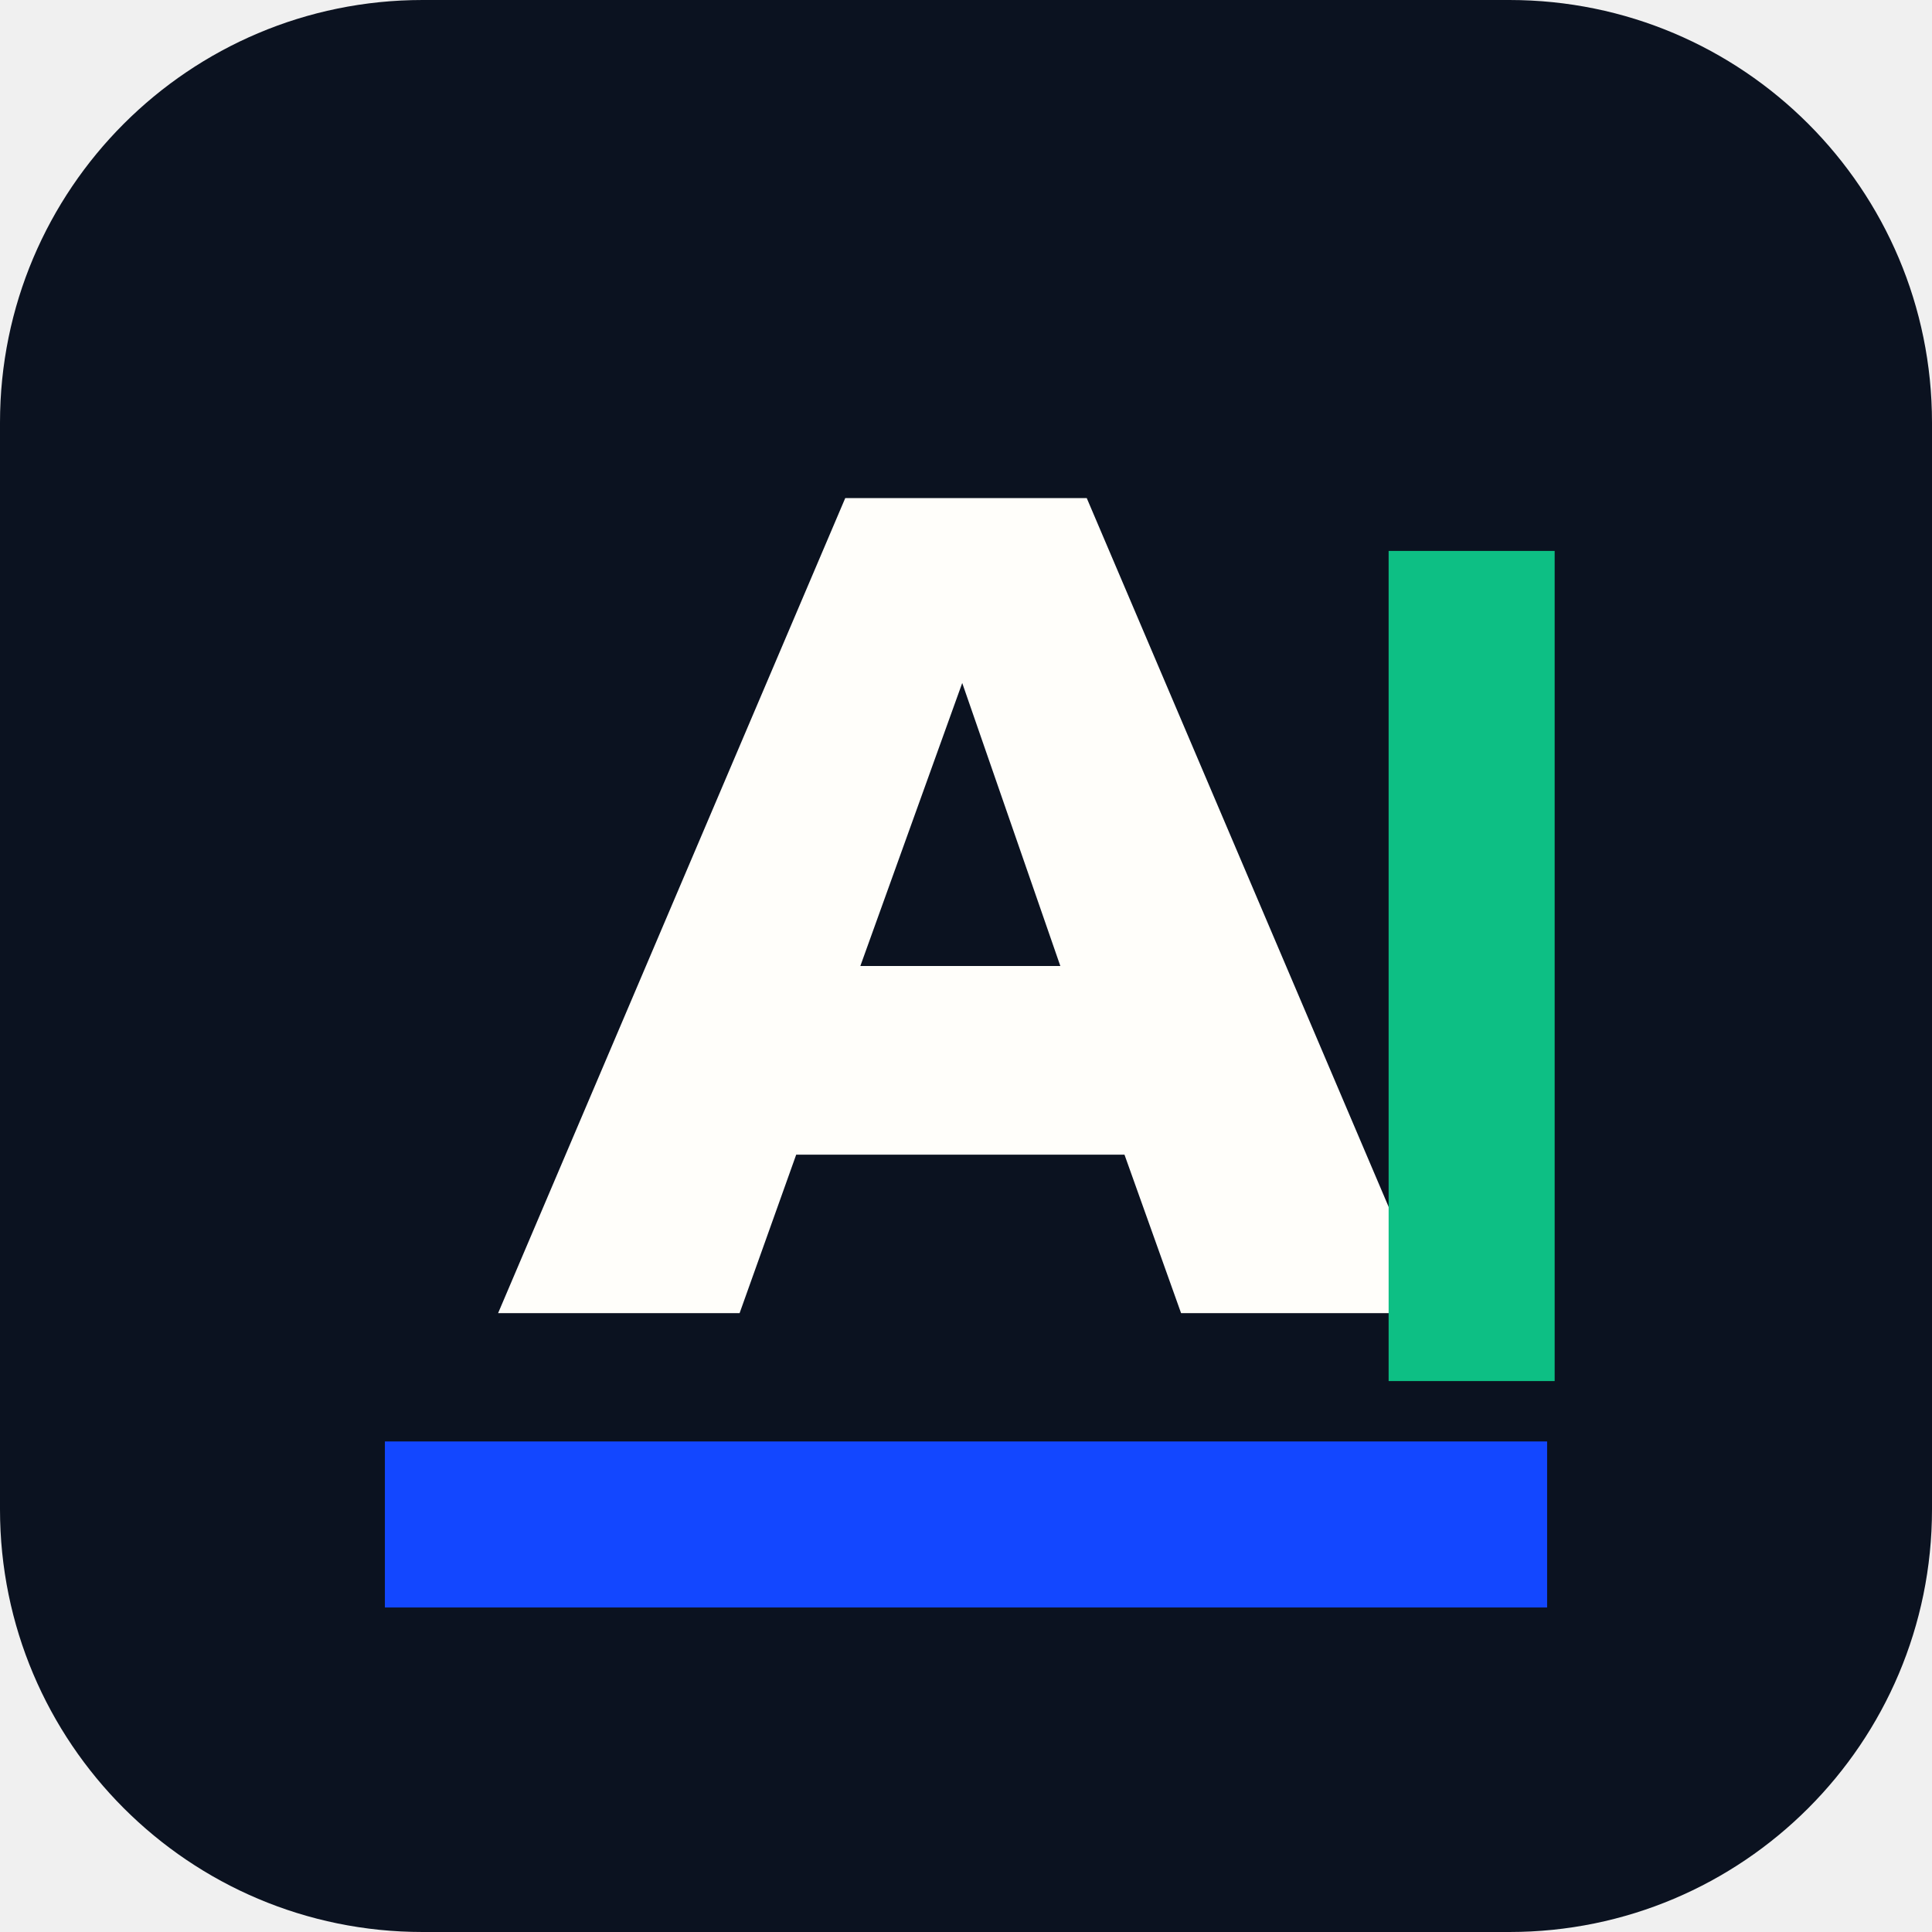
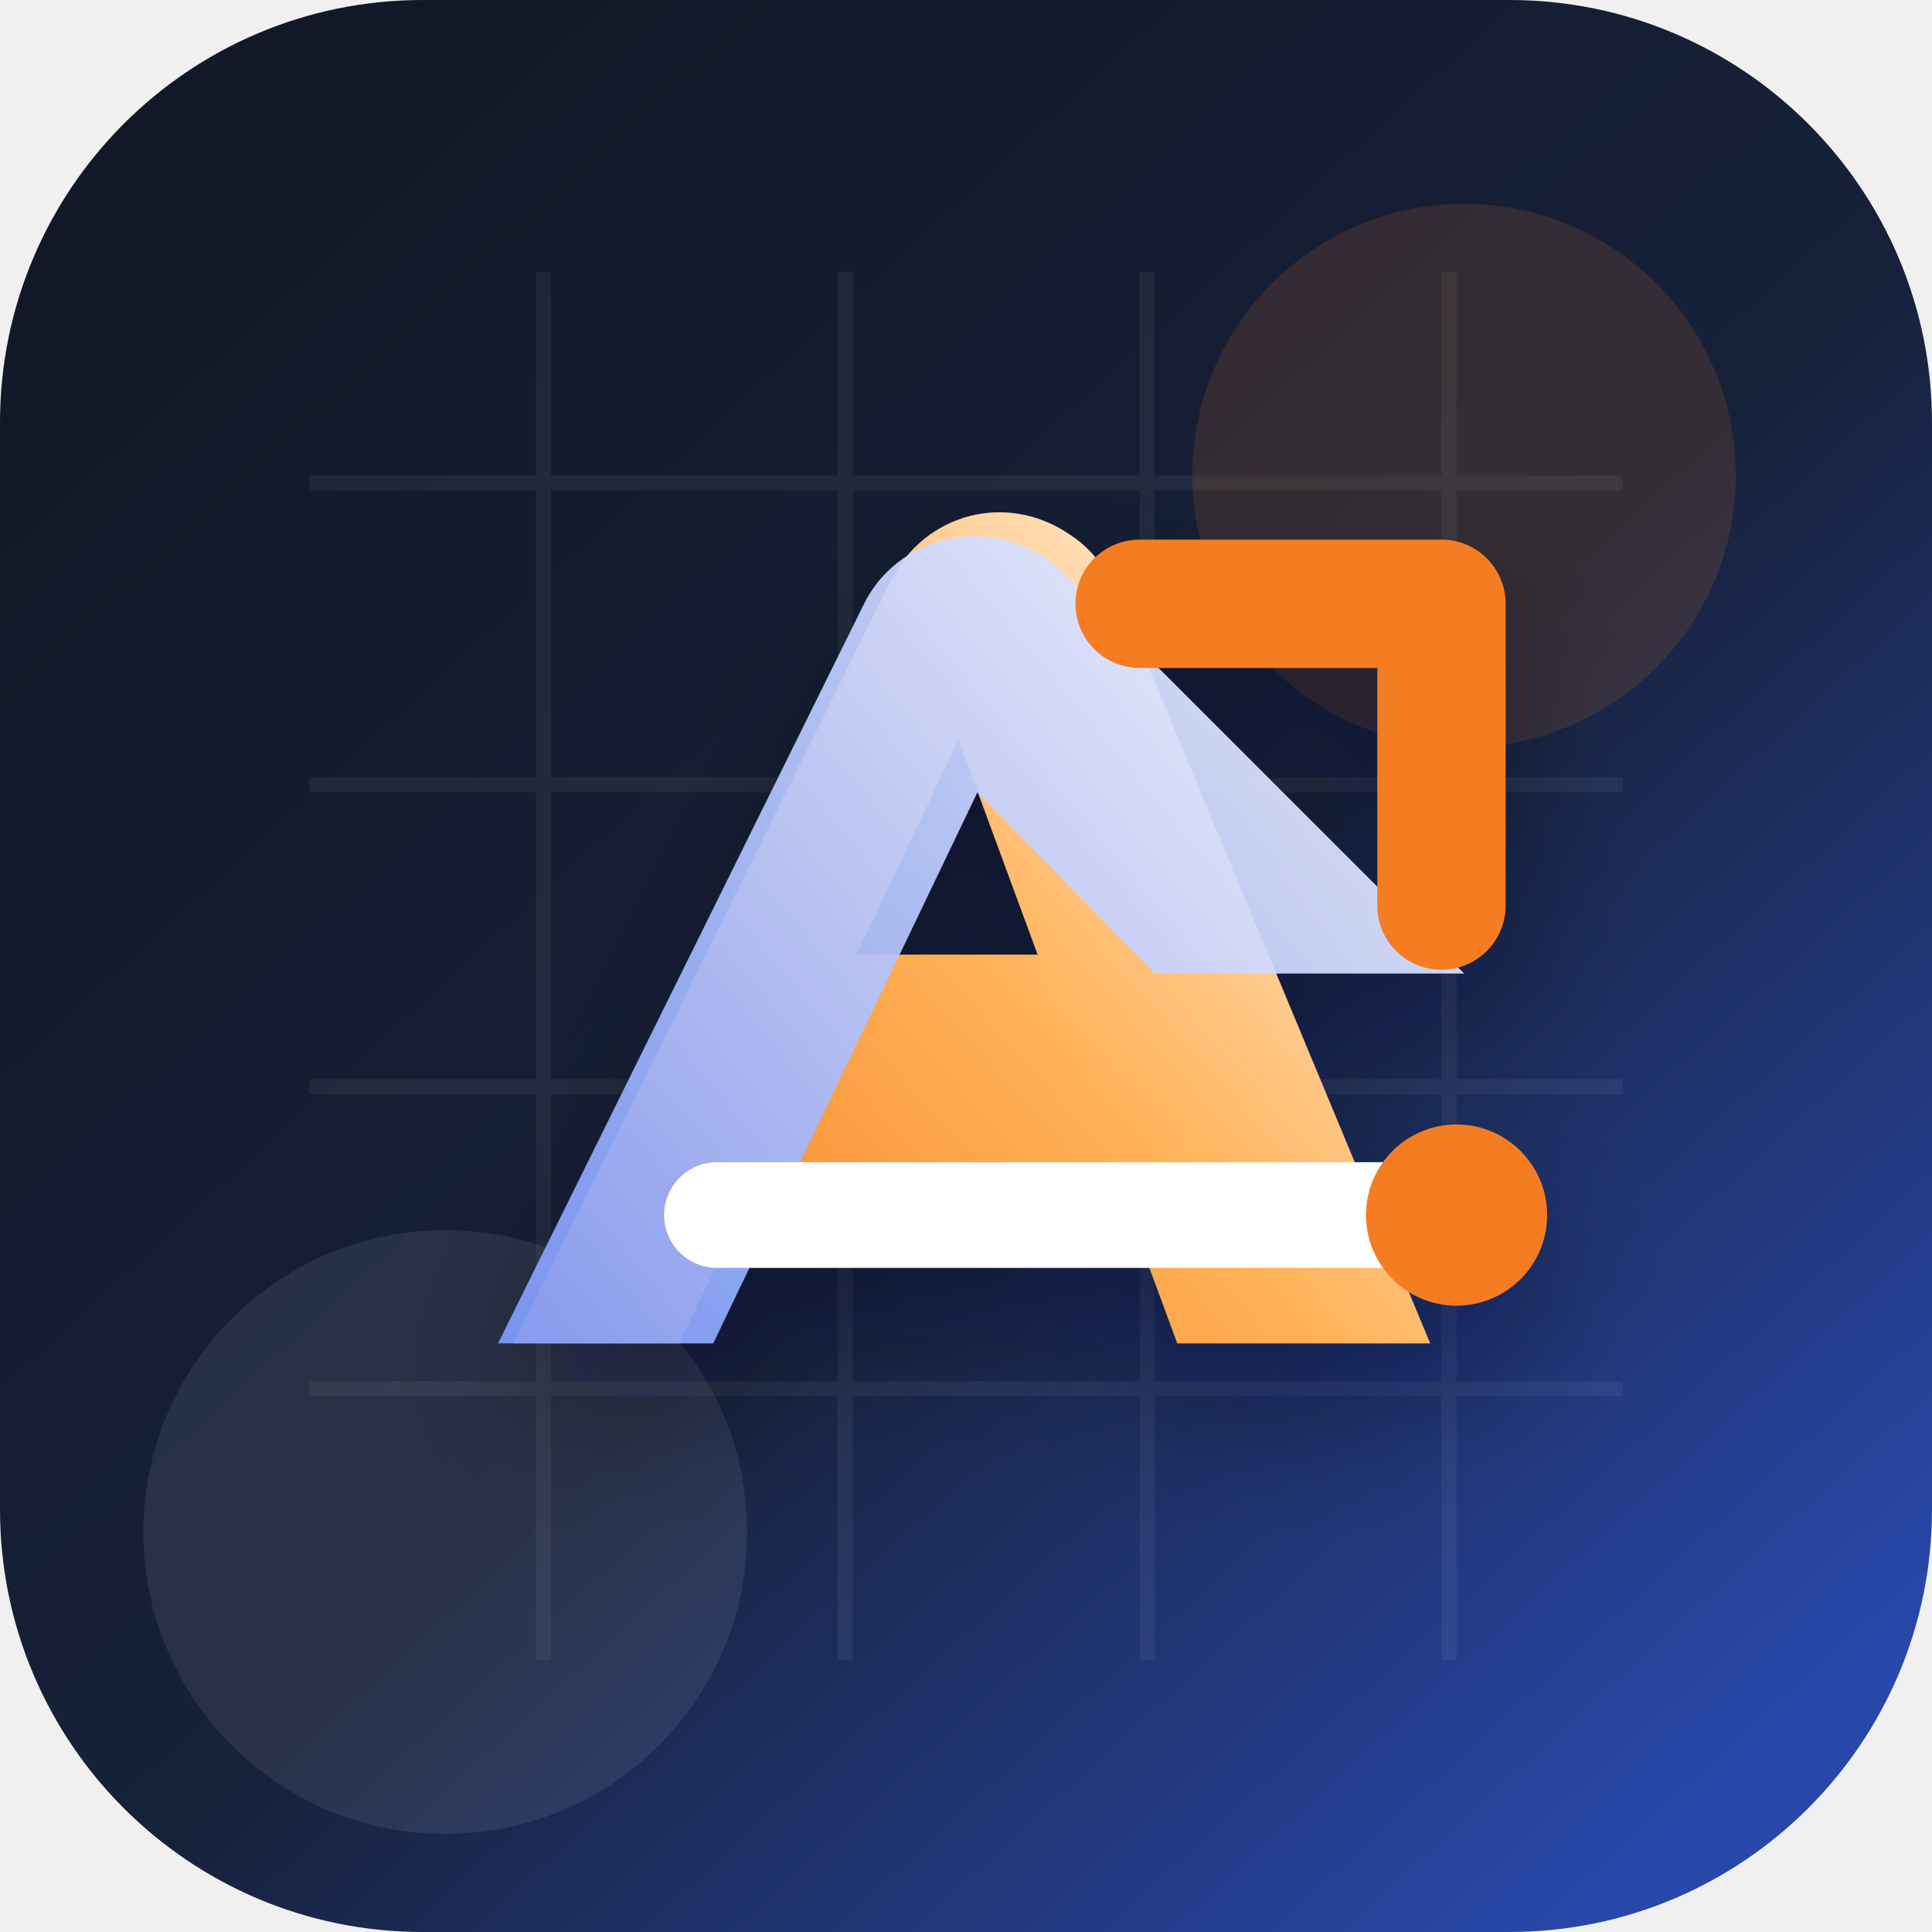
- <svg xmlns="http://www.w3.org/2000/svg" viewBox="0 0 512 512">
-   <rect width="512" height="512" rx="112" fill="#0b1220" />
-   <path d="M132 348 224 132h64l92 216h-67l-15-42h-87l-15 42h-64Zm96-92h53l-26-75-27 75Z" fill="#fffefa" />
-   <path d="M368 146h44v220h-44z" fill="#0dbf84" />
-   <path d="M102 382h308v44H102z" fill="#1347ff" />
+ <svg xmlns="http://www.w3.org/2000/svg" viewBox="0 0 512 512" role="img" aria-label="AffiliatePro Hub icon">
+   <defs>
+     <linearGradient id="bg" x1="70" y1="48" x2="456" y2="470" gradientUnits="userSpaceOnUse">
+       <stop stop-color="#111827" />
+       <stop offset="0.54" stop-color="#17213a" />
+       <stop offset="1" stop-color="#2847a8" />
+     </linearGradient>
+     <linearGradient id="mark" x1="133" y1="356" x2="382" y2="133" gradientUnits="userSpaceOnUse">
+       <stop stop-color="#f47b20" />
+       <stop offset="0.48" stop-color="#ffb156" />
+       <stop offset="1" stop-color="#ffffff" />
+     </linearGradient>
+     <linearGradient id="blue" x1="136" y1="358" x2="360" y2="170" gradientUnits="userSpaceOnUse">
+       <stop stop-color="#7f9dff" />
+       <stop offset="1" stop-color="#e9edff" />
+     </linearGradient>
+     <filter id="shadow" x="70" y="82" width="376" height="344" color-interpolation-filters="sRGB" filterUnits="userSpaceOnUse">
+       <feDropShadow dx="0" dy="18" stdDeviation="18" flood-color="#020617" flood-opacity="0.32" />
+     </filter>
+   </defs>
+   <rect width="512" height="512" rx="112" fill="url(#bg)" />
+   <path d="M82 128h348M82 208h348M82 288h348M82 368h348M144 72v368M224 72v368M304 72v368M384 72v368" stroke="#ffffff" stroke-opacity="0.055" stroke-width="4" />
+   <circle cx="388" cy="126" r="72" fill="#f47b20" opacity="0.14" />
+   <circle cx="118" cy="406" r="80" fill="#ffffff" opacity="0.08" />
+   <g filter="url(#shadow)">
+     <path d="M136 356 236 154c9-18 31-24 48-12 6 4 10 10 13 17l82 197h-67l-17-46H202l-22 46h-44Zm91-103h48l-21-57-27 57Z" fill="url(#mark)" />
+     <path d="M132 356 229 160c10-20 37-24 53-8l106 106h-82l-47-48-70 146h-57Z" fill="url(#blue)" opacity="0.92" />
+     <path d="M302 160h80v80" fill="none" stroke="#f47b20" stroke-linecap="round" stroke-linejoin="round" stroke-width="34" />
+     <path d="M190 322h188" stroke="#ffffff" stroke-linecap="round" stroke-width="28" />
+     <circle cx="386" cy="322" r="24" fill="#f47b20" />
+   </g>
</svg>
